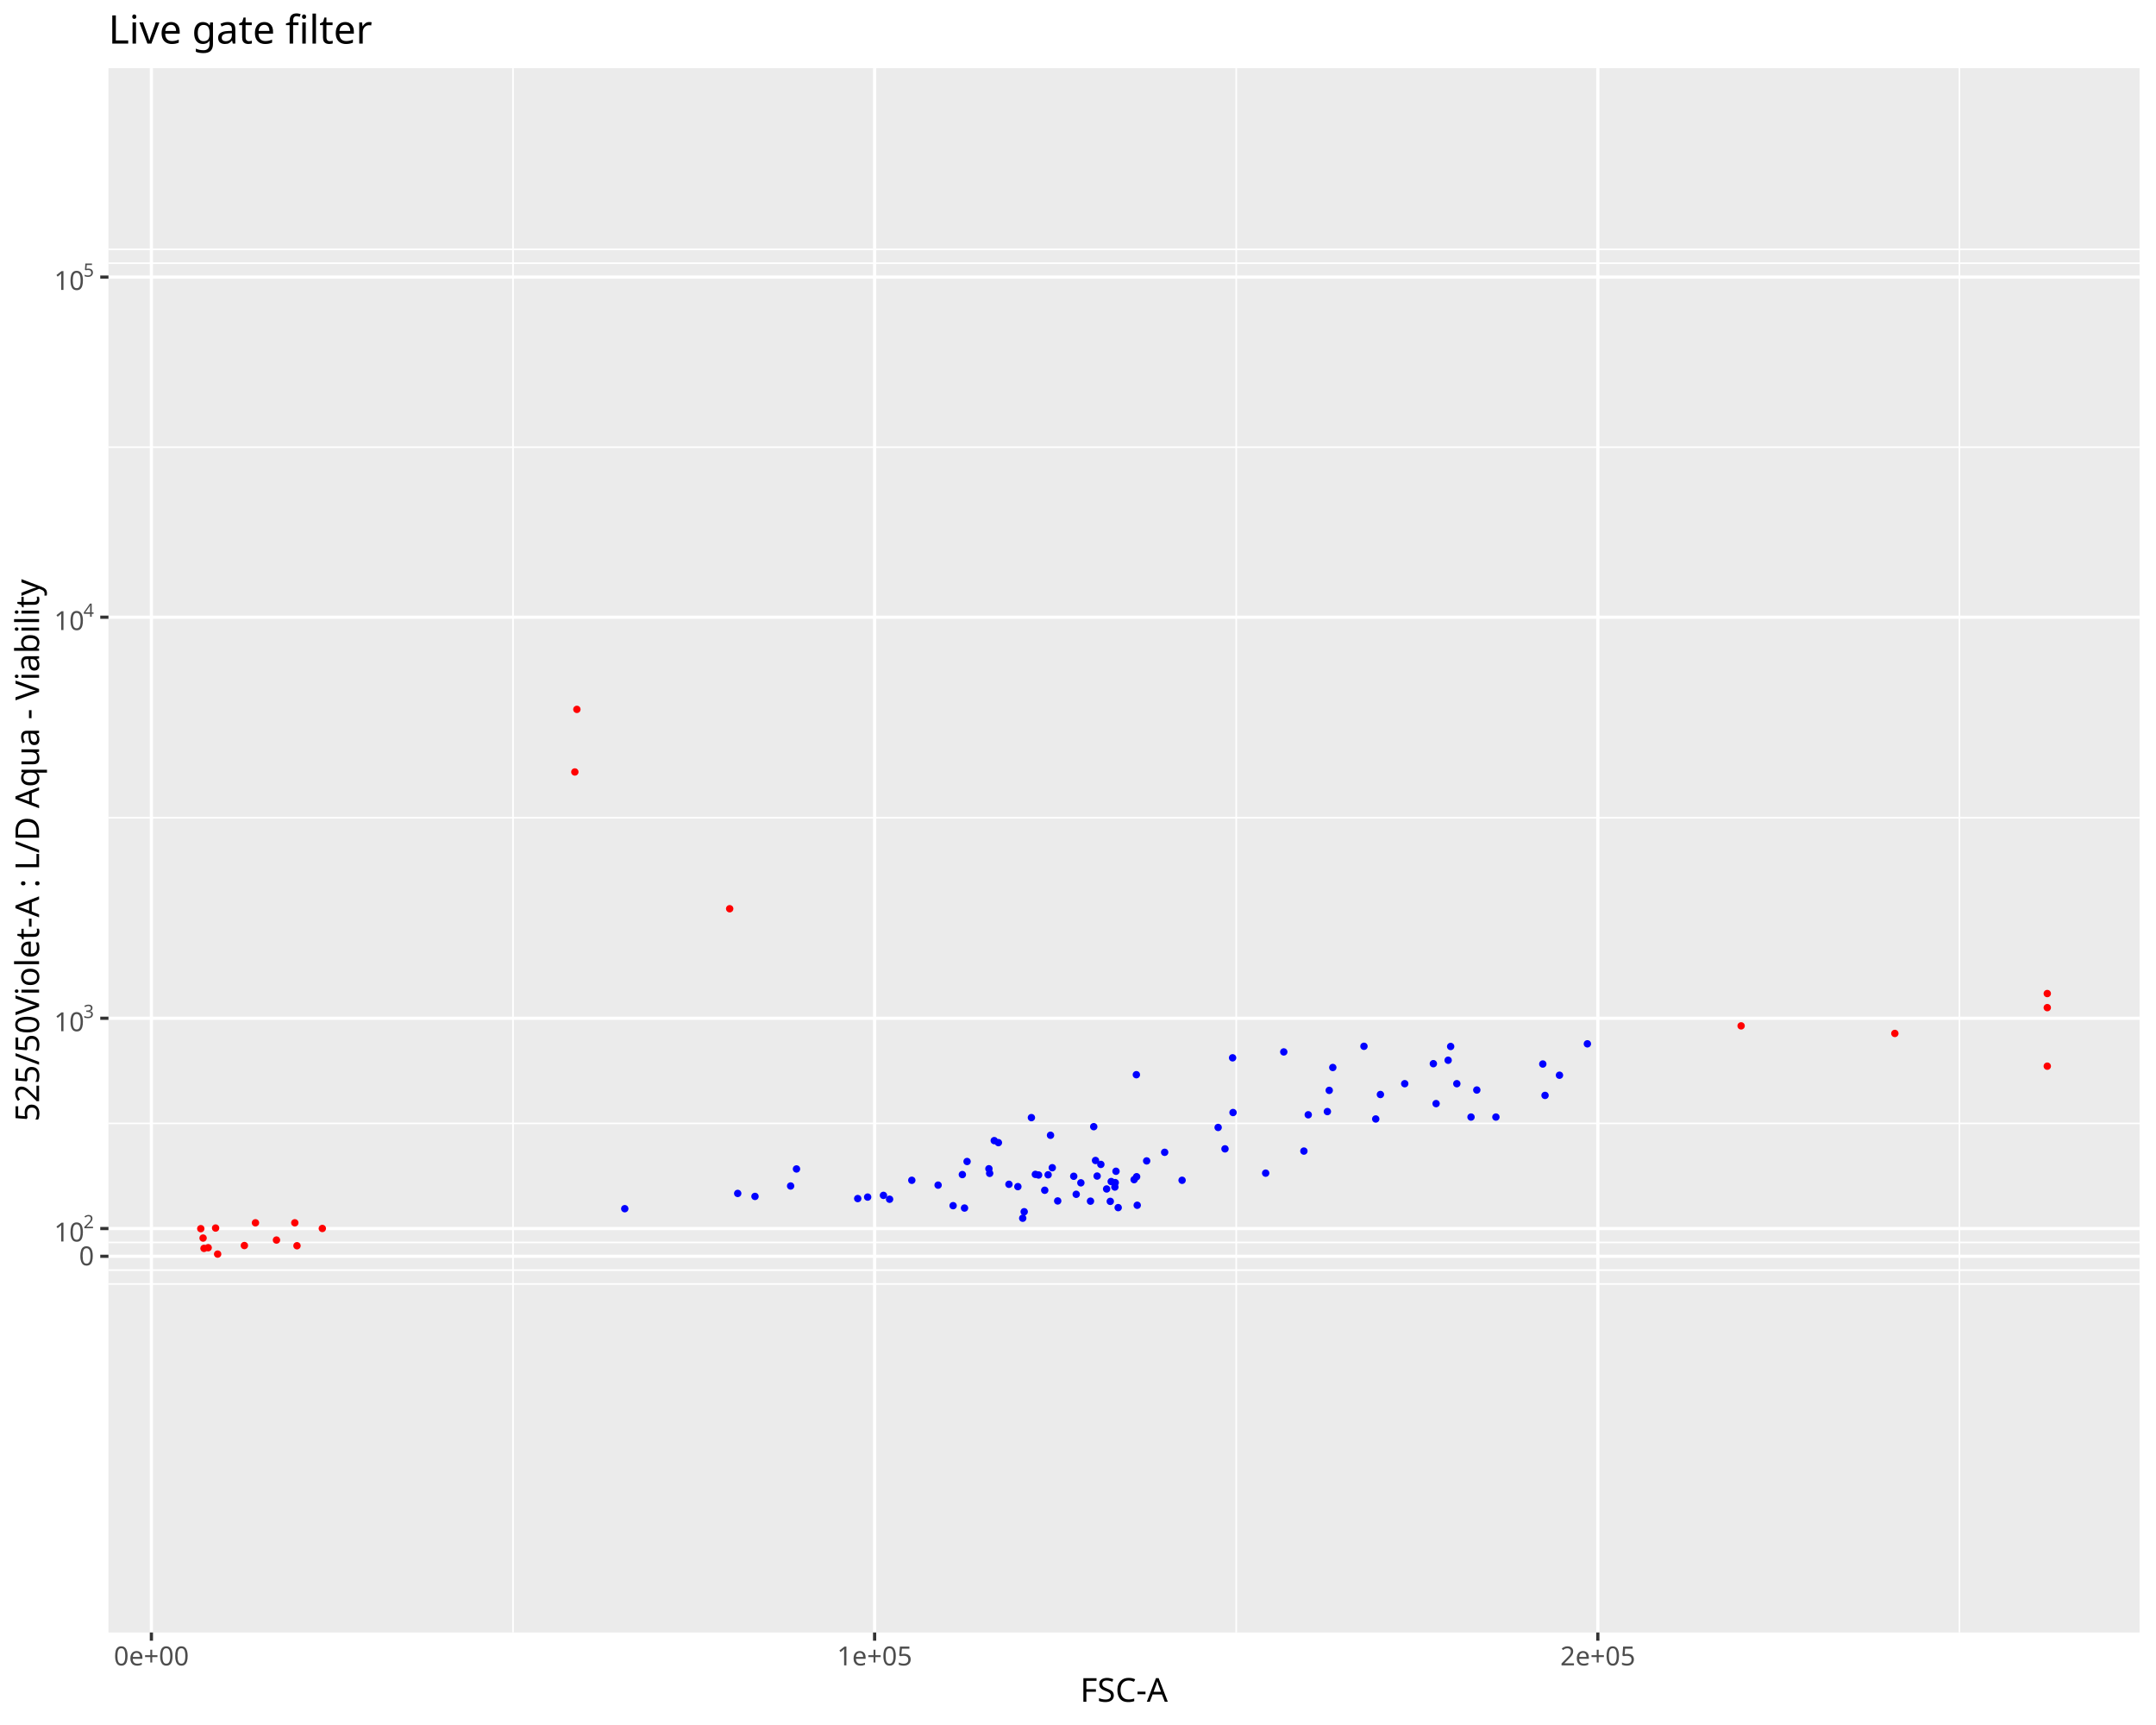
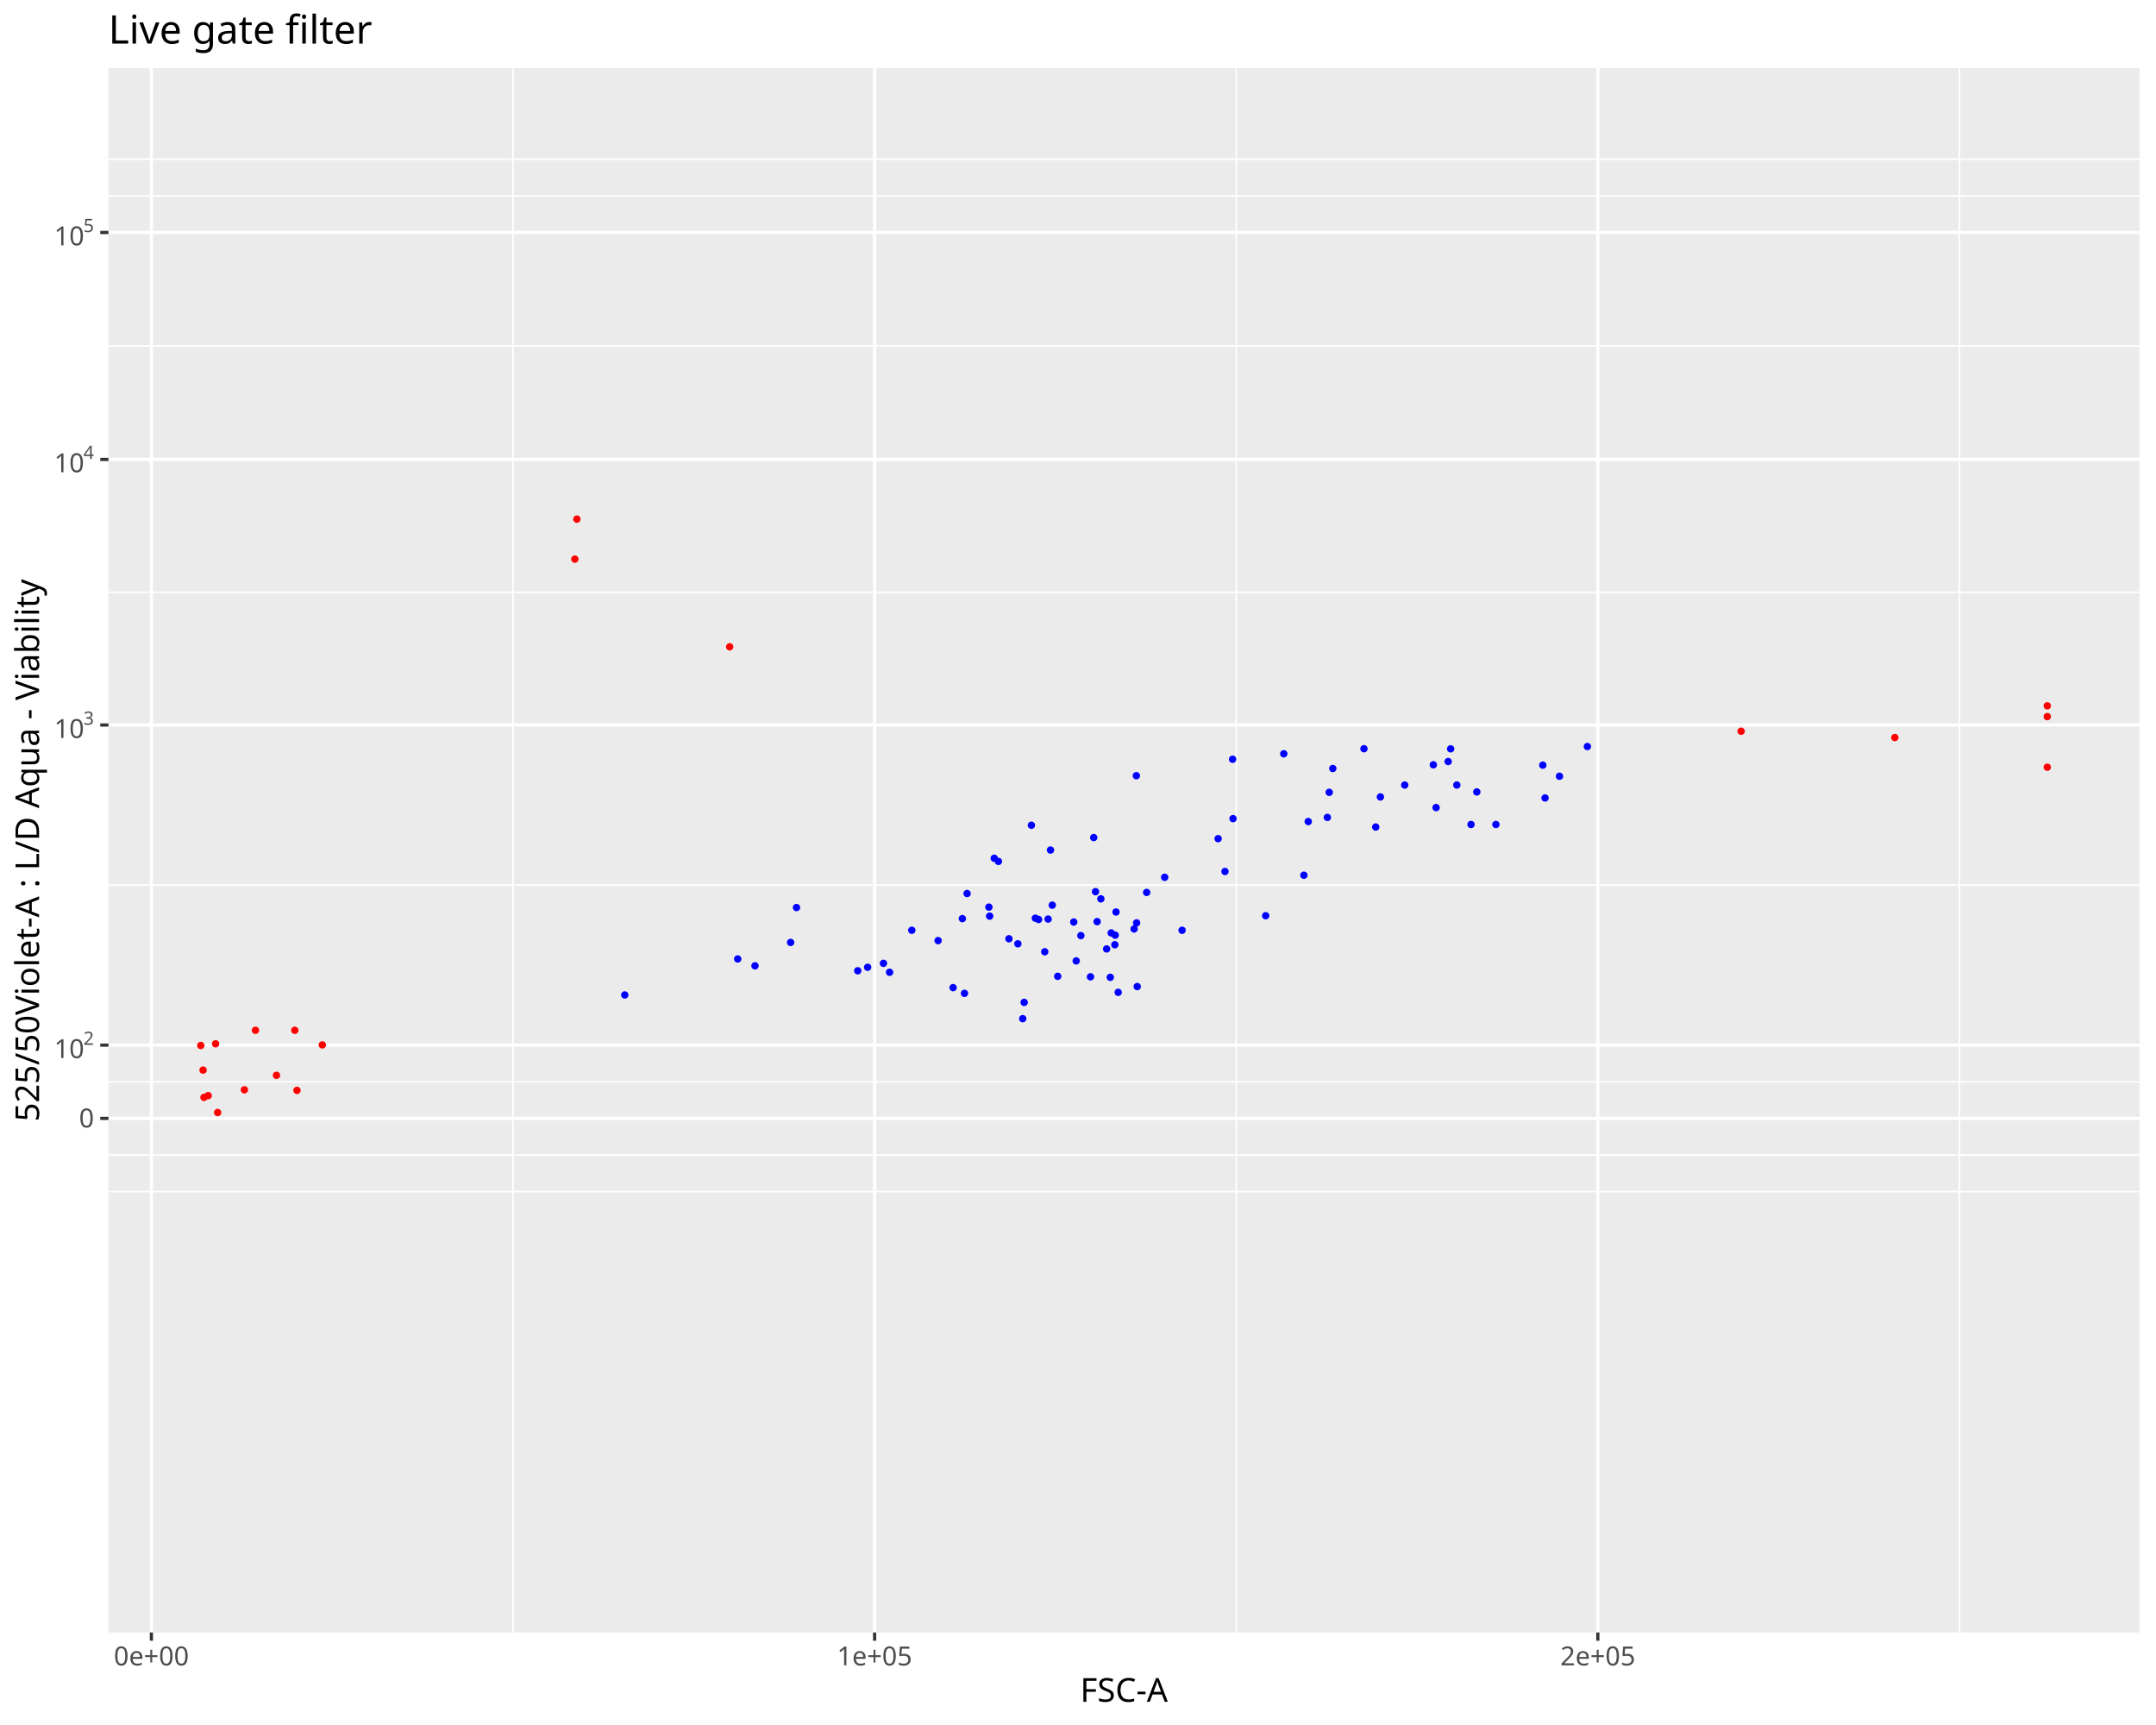
<svg xmlns="http://www.w3.org/2000/svg" class="svglite" data-engine-version="2.0" width="720.00pt" height="576.00pt" viewBox="0 0 720.00 576.00">
  <defs>
    <style type="text/css">
    .svglite line, .svglite polyline, .svglite polygon, .svglite path, .svglite rect, .svglite circle {
      fill: none;
      stroke: #000000;
      stroke-linecap: round;
      stroke-linejoin: round;
      stroke-miterlimit: 10.00;
    }
  </style>
  </defs>
  <rect width="100%" height="100%" style="stroke: none; fill: #FFFFFF;" />
  <defs>
    <clipPath id="cpMC4wMHw3MjAuMDB8MC4wMHw1NzYuMDA=">
      <rect x="0.00" y="0.00" width="720.00" height="576.00" />
    </clipPath>
  </defs>
  <g clip-path="url(#cpMC4wMHw3MjAuMDB8MC4wMHw1NzYuMDA=)">
    <rect x="0.00" y="0.00" width="720.00" height="576.00" style="stroke-width: 1.07; stroke: #FFFFFF; fill: #FFFFFF;" />
  </g>
  <defs>
    <clipPath id="cpMzYuMjJ8NzE0LjUyfDIyLjc4fDU0NS4xMQ==">
      <rect x="36.22" y="22.78" width="678.30" height="522.33" />
    </clipPath>
  </defs>
  <g clip-path="url(#cpMzYuMjJ8NzE0LjUyfDIyLjc4fDU0NS4xMQ==)">
    <rect x="36.22" y="22.78" width="678.30" height="522.33" style="stroke-width: 1.07; stroke: none; fill: #EBEBEB;" />
-     <polyline points="36.22,428.74 714.52,428.74 " style="stroke-width: 0.53; stroke: #FFFFFF; stroke-linecap: butt;" />
-     <polyline points="36.22,424.11 714.52,424.11 " style="stroke-width: 0.53; stroke: #FFFFFF; stroke-linecap: butt;" />
-     <polyline points="36.22,414.86 714.52,414.86 " style="stroke-width: 0.53; stroke: #FFFFFF; stroke-linecap: butt;" />
-     <polyline points="36.22,375.12 714.52,375.12 " style="stroke-width: 0.53; stroke: #FFFFFF; stroke-linecap: butt;" />
-     <polyline points="36.22,273.06 714.52,273.06 " style="stroke-width: 0.53; stroke: #FFFFFF; stroke-linecap: butt;" />
-     <polyline points="36.22,149.31 714.52,149.31 " style="stroke-width: 0.53; stroke: #FFFFFF; stroke-linecap: butt;" />
-     <polyline points="36.22,87.89 714.52,87.89 " style="stroke-width: 0.53; stroke: #FFFFFF; stroke-linecap: butt;" />
-     <polyline points="36.22,83.27 714.52,83.27 " style="stroke-width: 0.53; stroke: #FFFFFF; stroke-linecap: butt;" />
+     <polyline points="36.22,397.89 714.52,397.89 " style="stroke-width: 0.53; stroke: #FFFFFF; stroke-linecap: butt;" />
+     <polyline points="36.22,385.67 714.52,385.67 " style="stroke-width: 0.53; stroke: #FFFFFF; stroke-linecap: butt;" />
+     <polyline points="36.22,361.22 714.52,361.22 " style="stroke-width: 0.53; stroke: #FFFFFF; stroke-linecap: butt;" />
+     <polyline points="36.22,295.55 714.52,295.55 " style="stroke-width: 0.53; stroke: #FFFFFF; stroke-linecap: butt;" />
+     <polyline points="36.22,197.75 714.52,197.75 " style="stroke-width: 0.53; stroke: #FFFFFF; stroke-linecap: butt;" />
+     <polyline points="36.22,115.51 714.52,115.51 " style="stroke-width: 0.53; stroke: #FFFFFF; stroke-linecap: butt;" />
+     <polyline points="36.22,65.40 714.52,65.40 " style="stroke-width: 0.53; stroke: #FFFFFF; stroke-linecap: butt;" />
+     <polyline points="36.22,53.18 714.52,53.18 " style="stroke-width: 0.53; stroke: #FFFFFF; stroke-linecap: butt;" />
    <polyline points="171.32,545.11 171.32,22.78 " style="stroke-width: 0.53; stroke: #FFFFFF; stroke-linecap: butt;" />
    <polyline points="412.84,545.11 412.84,22.78 " style="stroke-width: 0.53; stroke: #FFFFFF; stroke-linecap: butt;" />
    <polyline points="654.36,545.11 654.36,22.78 " style="stroke-width: 0.53; stroke: #FFFFFF; stroke-linecap: butt;" />
-     <polyline points="36.22,419.49 714.52,419.49 " style="stroke-width: 1.07; stroke: #FFFFFF; stroke-linecap: butt;" />
-     <polyline points="36.22,410.23 714.52,410.23 " style="stroke-width: 1.07; stroke: #FFFFFF; stroke-linecap: butt;" />
-     <polyline points="36.22,340.02 714.52,340.02 " style="stroke-width: 1.07; stroke: #FFFFFF; stroke-linecap: butt;" />
-     <polyline points="36.22,206.09 714.52,206.09 " style="stroke-width: 1.07; stroke: #FFFFFF; stroke-linecap: butt;" />
-     <polyline points="36.22,92.52 714.52,92.52 " style="stroke-width: 1.07; stroke: #FFFFFF; stroke-linecap: butt;" />
+     <polyline points="36.22,373.44 714.52,373.44 " style="stroke-width: 1.07; stroke: #FFFFFF; stroke-linecap: butt;" />
+     <polyline points="36.22,348.99 714.52,348.99 " style="stroke-width: 1.07; stroke: #FFFFFF; stroke-linecap: butt;" />
+     <polyline points="36.22,242.10 714.52,242.10 " style="stroke-width: 1.07; stroke: #FFFFFF; stroke-linecap: butt;" />
+     <polyline points="36.22,153.40 714.52,153.40 " style="stroke-width: 1.07; stroke: #FFFFFF; stroke-linecap: butt;" />
+     <polyline points="36.22,77.63 714.52,77.63 " style="stroke-width: 1.07; stroke: #FFFFFF; stroke-linecap: butt;" />
    <polyline points="50.56,545.11 50.56,22.78 " style="stroke-width: 1.07; stroke: #FFFFFF; stroke-linecap: butt;" />
    <polyline points="292.08,545.11 292.08,22.78 " style="stroke-width: 1.07; stroke: #FFFFFF; stroke-linecap: butt;" />
    <polyline points="533.60,545.11 533.60,22.78 " style="stroke-width: 1.07; stroke: #FFFFFF; stroke-linecap: butt;" />
-     <circle cx="479.59" cy="368.51" r="0.89" style="stroke-width: 0.71; stroke: #0000FF; fill: #0000FF;" />
-     <circle cx="435.44" cy="384.36" r="0.89" style="stroke-width: 0.71; stroke: #0000FF; fill: #0000FF;" />
-     <circle cx="85.31" cy="408.31" r="0.89" style="stroke-width: 0.71; stroke: #FF0000; fill: #FF0000;" />
-     <circle cx="265.99" cy="390.33" r="0.89" style="stroke-width: 0.71; stroke: #0000FF; fill: #0000FF;" />
-     <circle cx="322.10" cy="403.38" r="0.89" style="stroke-width: 0.71; stroke: #0000FF; fill: #0000FF;" />
-     <circle cx="364.17" cy="401.08" r="0.89" style="stroke-width: 0.71; stroke: #0000FF; fill: #0000FF;" />
-     <circle cx="67.82" cy="413.41" r="0.89" style="stroke-width: 0.71; stroke: #FF0000; fill: #FF0000;" />
-     <circle cx="295.03" cy="399.15" r="0.89" style="stroke-width: 0.71; stroke: #0000FF; fill: #0000FF;" />
-     <circle cx="81.61" cy="415.90" r="0.89" style="stroke-width: 0.71; stroke: #FF0000; fill: #FF0000;" />
-     <circle cx="406.80" cy="376.47" r="0.89" style="stroke-width: 0.71; stroke: #0000FF; fill: #0000FF;" />
-     <circle cx="313.28" cy="395.73" r="0.89" style="stroke-width: 0.71; stroke: #0000FF; fill: #0000FF;" />
-     <circle cx="332.03" cy="380.87" r="0.89" style="stroke-width: 0.71; stroke: #0000FF; fill: #0000FF;" />
-     <circle cx="491.25" cy="373.00" r="0.89" style="stroke-width: 0.71; stroke: #0000FF; fill: #0000FF;" />
-     <circle cx="246.36" cy="398.50" r="0.89" style="stroke-width: 0.71; stroke: #0000FF; fill: #0000FF;" />
-     <circle cx="411.63" cy="353.22" r="0.89" style="stroke-width: 0.71; stroke: #0000FF; fill: #0000FF;" />
-     <circle cx="330.50" cy="391.80" r="0.89" style="stroke-width: 0.71; stroke: #0000FF; fill: #0000FF;" />
-     <circle cx="344.44" cy="373.19" r="0.89" style="stroke-width: 0.71; stroke: #0000FF; fill: #0000FF;" />
-     <circle cx="493.18" cy="363.97" r="0.89" style="stroke-width: 0.71; stroke: #0000FF; fill: #0000FF;" />
-     <circle cx="360.96" cy="394.96" r="0.89" style="stroke-width: 0.71; stroke: #0000FF; fill: #0000FF;" />
-     <circle cx="342.03" cy="404.61" r="0.89" style="stroke-width: 0.71; stroke: #0000FF; fill: #0000FF;" />
-     <circle cx="358.58" cy="392.77" r="0.89" style="stroke-width: 0.71; stroke: #0000FF; fill: #0000FF;" />
-     <circle cx="372.69" cy="391.10" r="0.89" style="stroke-width: 0.71; stroke: #0000FF; fill: #0000FF;" />
-     <circle cx="382.93" cy="387.64" r="0.89" style="stroke-width: 0.71; stroke: #0000FF; fill: #0000FF;" />
-     <circle cx="99.18" cy="415.97" r="0.89" style="stroke-width: 0.71; stroke: #FF0000; fill: #FF0000;" />
-     <circle cx="353.22" cy="401.01" r="0.89" style="stroke-width: 0.71; stroke: #0000FF; fill: #0000FF;" />
-     <circle cx="321.38" cy="392.21" r="0.89" style="stroke-width: 0.71; stroke: #0000FF; fill: #0000FF;" />
-     <circle cx="208.64" cy="403.60" r="0.89" style="stroke-width: 0.71; stroke: #0000FF; fill: #0000FF;" />
-     <circle cx="370.78" cy="401.15" r="0.89" style="stroke-width: 0.71; stroke: #0000FF; fill: #0000FF;" />
-     <circle cx="411.77" cy="371.49" r="0.89" style="stroke-width: 0.71; stroke: #0000FF; fill: #0000FF;" />
-     <circle cx="286.44" cy="400.22" r="0.89" style="stroke-width: 0.71; stroke: #0000FF; fill: #0000FF;" />
-     <circle cx="92.33" cy="414.07" r="0.89" style="stroke-width: 0.71; stroke: #FF0000; fill: #FF0000;" />
-     <circle cx="345.76" cy="392.14" r="0.89" style="stroke-width: 0.71; stroke: #0000FF; fill: #0000FF;" />
-     <circle cx="581.45" cy="342.55" r="0.89" style="stroke-width: 0.71; stroke: #FF0000; fill: #FF0000;" />
-     <circle cx="445.09" cy="356.45" r="0.89" style="stroke-width: 0.71; stroke: #0000FF; fill: #0000FF;" />
-     <circle cx="378.74" cy="393.90" r="0.89" style="stroke-width: 0.71; stroke: #0000FF; fill: #0000FF;" />
-     <circle cx="289.75" cy="399.72" r="0.89" style="stroke-width: 0.71; stroke: #0000FF; fill: #0000FF;" />
-     <circle cx="69.52" cy="416.63" r="0.89" style="stroke-width: 0.71; stroke: #FF0000; fill: #FF0000;" />
-     <circle cx="264.03" cy="396.02" r="0.89" style="stroke-width: 0.71; stroke: #0000FF; fill: #0000FF;" />
-     <circle cx="369.56" cy="397.01" r="0.89" style="stroke-width: 0.71; stroke: #0000FF; fill: #0000FF;" />
-     <circle cx="515.22" cy="355.29" r="0.89" style="stroke-width: 0.71; stroke: #0000FF; fill: #0000FF;" />
-     <circle cx="409.09" cy="383.62" r="0.89" style="stroke-width: 0.71; stroke: #0000FF; fill: #0000FF;" />
-     <circle cx="483.61" cy="354.03" r="0.89" style="stroke-width: 0.71; stroke: #0000FF; fill: #0000FF;" />
-     <circle cx="455.50" cy="349.37" r="0.89" style="stroke-width: 0.71; stroke: #0000FF; fill: #0000FF;" />
-     <circle cx="98.45" cy="408.31" r="0.89" style="stroke-width: 0.71; stroke: #FF0000; fill: #FF0000;" />
-     <circle cx="366.39" cy="392.70" r="0.89" style="stroke-width: 0.71; stroke: #0000FF; fill: #0000FF;" />
-     <circle cx="422.67" cy="391.73" r="0.89" style="stroke-width: 0.71; stroke: #0000FF; fill: #0000FF;" />
-     <circle cx="683.69" cy="331.76" r="0.89" style="stroke-width: 0.71; stroke: #FF0000; fill: #FF0000;" />
-     <circle cx="297.08" cy="400.44" r="0.89" style="stroke-width: 0.71; stroke: #0000FF; fill: #0000FF;" />
-     <circle cx="632.79" cy="345.08" r="0.89" style="stroke-width: 0.71; stroke: #FF0000; fill: #FF0000;" />
-     <circle cx="341.54" cy="406.78" r="0.89" style="stroke-width: 0.71; stroke: #0000FF; fill: #0000FF;" />
-     <circle cx="443.28" cy="371.17" r="0.89" style="stroke-width: 0.71; stroke: #0000FF; fill: #0000FF;" />
-     <circle cx="359.40" cy="398.79" r="0.89" style="stroke-width: 0.71; stroke: #0000FF; fill: #0000FF;" />
-     <circle cx="379.78" cy="402.45" r="0.89" style="stroke-width: 0.71; stroke: #0000FF; fill: #0000FF;" />
-     <circle cx="333.42" cy="381.54" r="0.89" style="stroke-width: 0.71; stroke: #0000FF; fill: #0000FF;" />
-     <circle cx="478.67" cy="355.18" r="0.89" style="stroke-width: 0.71; stroke: #0000FF; fill: #0000FF;" />
-     <circle cx="484.45" cy="349.43" r="0.89" style="stroke-width: 0.71; stroke: #0000FF; fill: #0000FF;" />
-     <circle cx="304.50" cy="394.11" r="0.89" style="stroke-width: 0.71; stroke: #0000FF; fill: #0000FF;" />
-     <circle cx="318.29" cy="402.59" r="0.89" style="stroke-width: 0.71; stroke: #0000FF; fill: #0000FF;" />
-     <circle cx="348.89" cy="397.44" r="0.89" style="stroke-width: 0.71; stroke: #0000FF; fill: #0000FF;" />
-     <circle cx="191.97" cy="257.77" r="0.89" style="stroke-width: 0.71; stroke: #FF0000; fill: #FF0000;" />
-     <circle cx="339.92" cy="396.23" r="0.89" style="stroke-width: 0.71; stroke: #0000FF; fill: #0000FF;" />
-     <circle cx="72.68" cy="418.76" r="0.89" style="stroke-width: 0.71; stroke: #FF0000; fill: #FF0000;" />
-     <circle cx="243.68" cy="303.44" r="0.89" style="stroke-width: 0.71; stroke: #FF0000; fill: #FF0000;" />
-     <circle cx="350.82" cy="379.08" r="0.89" style="stroke-width: 0.71; stroke: #0000FF; fill: #0000FF;" />
-     <circle cx="365.85" cy="387.50" r="0.89" style="stroke-width: 0.71; stroke: #0000FF; fill: #0000FF;" />
-     <circle cx="683.69" cy="336.46" r="0.89" style="stroke-width: 0.71; stroke: #FF0000; fill: #FF0000;" />
-     <circle cx="67.05" cy="410.27" r="0.89" style="stroke-width: 0.71; stroke: #FF0000; fill: #FF0000;" />
-     <circle cx="683.69" cy="356.01" r="0.89" style="stroke-width: 0.71; stroke: #FF0000; fill: #FF0000;" />
-     <circle cx="72.00" cy="410.06" r="0.89" style="stroke-width: 0.71; stroke: #FF0000; fill: #FF0000;" />
-     <circle cx="379.49" cy="358.86" r="0.89" style="stroke-width: 0.71; stroke: #0000FF; fill: #0000FF;" />
-     <circle cx="436.89" cy="372.24" r="0.89" style="stroke-width: 0.71; stroke: #0000FF; fill: #0000FF;" />
-     <circle cx="336.94" cy="395.45" r="0.89" style="stroke-width: 0.71; stroke: #0000FF; fill: #0000FF;" />
-     <circle cx="388.94" cy="384.77" r="0.89" style="stroke-width: 0.71; stroke: #0000FF; fill: #0000FF;" />
-     <circle cx="520.79" cy="359.03" r="0.89" style="stroke-width: 0.71; stroke: #0000FF; fill: #0000FF;" />
-     <circle cx="459.43" cy="373.64" r="0.89" style="stroke-width: 0.71; stroke: #0000FF; fill: #0000FF;" />
-     <circle cx="515.97" cy="365.77" r="0.89" style="stroke-width: 0.71; stroke: #0000FF; fill: #0000FF;" />
-     <circle cx="322.96" cy="387.84" r="0.89" style="stroke-width: 0.71; stroke: #0000FF; fill: #0000FF;" />
-     <circle cx="372.43" cy="394.89" r="0.89" style="stroke-width: 0.71; stroke: #0000FF; fill: #0000FF;" />
-     <circle cx="107.64" cy="410.20" r="0.89" style="stroke-width: 0.71; stroke: #FF0000; fill: #FF0000;" />
-     <circle cx="350.02" cy="392.28" r="0.89" style="stroke-width: 0.71; stroke: #0000FF; fill: #0000FF;" />
-     <circle cx="373.42" cy="403.24" r="0.89" style="stroke-width: 0.71; stroke: #0000FF; fill: #0000FF;" />
-     <circle cx="428.72" cy="351.25" r="0.89" style="stroke-width: 0.71; stroke: #0000FF; fill: #0000FF;" />
-     <circle cx="394.76" cy="394.11" r="0.89" style="stroke-width: 0.71; stroke: #0000FF; fill: #0000FF;" />
-     <circle cx="252.13" cy="399.50" r="0.89" style="stroke-width: 0.71; stroke: #0000FF; fill: #0000FF;" />
-     <circle cx="351.41" cy="389.92" r="0.89" style="stroke-width: 0.71; stroke: #0000FF; fill: #0000FF;" />
-     <circle cx="372.31" cy="396.37" r="0.89" style="stroke-width: 0.71; stroke: #0000FF; fill: #0000FF;" />
-     <circle cx="530.11" cy="348.55" r="0.89" style="stroke-width: 0.71; stroke: #0000FF; fill: #0000FF;" />
-     <circle cx="469.11" cy="361.86" r="0.89" style="stroke-width: 0.71; stroke: #0000FF; fill: #0000FF;" />
-     <circle cx="192.65" cy="236.87" r="0.89" style="stroke-width: 0.71; stroke: #FF0000; fill: #FF0000;" />
-     <circle cx="443.90" cy="364.09" r="0.89" style="stroke-width: 0.71; stroke: #0000FF; fill: #0000FF;" />
-     <circle cx="379.58" cy="392.92" r="0.89" style="stroke-width: 0.71; stroke: #0000FF; fill: #0000FF;" />
-     <circle cx="499.56" cy="373.00" r="0.89" style="stroke-width: 0.71; stroke: #0000FF; fill: #0000FF;" />
-     <circle cx="330.25" cy="390.26" r="0.89" style="stroke-width: 0.71; stroke: #0000FF; fill: #0000FF;" />
-     <circle cx="371.09" cy="394.53" r="0.89" style="stroke-width: 0.71; stroke: #0000FF; fill: #0000FF;" />
-     <circle cx="367.63" cy="388.81" r="0.89" style="stroke-width: 0.71; stroke: #0000FF; fill: #0000FF;" />
-     <circle cx="365.26" cy="376.21" r="0.89" style="stroke-width: 0.71; stroke: #0000FF; fill: #0000FF;" />
-     <circle cx="346.84" cy="392.35" r="0.89" style="stroke-width: 0.71; stroke: #0000FF; fill: #0000FF;" />
-     <circle cx="460.99" cy="365.47" r="0.89" style="stroke-width: 0.71; stroke: #0000FF; fill: #0000FF;" />
-     <circle cx="68.13" cy="416.85" r="0.89" style="stroke-width: 0.71; stroke: #FF0000; fill: #FF0000;" />
-     <circle cx="486.51" cy="361.86" r="0.89" style="stroke-width: 0.71; stroke: #0000FF; fill: #0000FF;" />
+     <circle cx="479.59" cy="269.66" r="0.89" style="stroke-width: 0.71; stroke: #0000FF; fill: #0000FF;" />
+     <circle cx="435.44" cy="292.25" r="0.89" style="stroke-width: 0.71; stroke: #0000FF; fill: #0000FF;" />
+     <circle cx="85.31" cy="344.03" r="0.89" style="stroke-width: 0.71; stroke: #FF0000; fill: #FF0000;" />
+     <circle cx="265.99" cy="303.04" r="0.89" style="stroke-width: 0.71; stroke: #0000FF; fill: #0000FF;" />
+     <circle cx="322.10" cy="331.70" r="0.89" style="stroke-width: 0.71; stroke: #0000FF; fill: #0000FF;" />
+     <circle cx="364.17" cy="326.17" r="0.89" style="stroke-width: 0.71; stroke: #0000FF; fill: #0000FF;" />
+     <circle cx="67.82" cy="357.32" r="0.89" style="stroke-width: 0.71; stroke: #FF0000; fill: #FF0000;" />
+     <circle cx="295.03" cy="321.67" r="0.89" style="stroke-width: 0.71; stroke: #0000FF; fill: #0000FF;" />
+     <circle cx="81.61" cy="363.90" r="0.89" style="stroke-width: 0.71; stroke: #FF0000; fill: #FF0000;" />
+     <circle cx="406.80" cy="280.04" r="0.89" style="stroke-width: 0.71; stroke: #0000FF; fill: #0000FF;" />
+     <circle cx="313.28" cy="314.08" r="0.89" style="stroke-width: 0.71; stroke: #0000FF; fill: #0000FF;" />
+     <circle cx="332.03" cy="286.58" r="0.89" style="stroke-width: 0.71; stroke: #0000FF; fill: #0000FF;" />
+     <circle cx="491.25" cy="275.31" r="0.89" style="stroke-width: 0.71; stroke: #0000FF; fill: #0000FF;" />
+     <circle cx="246.36" cy="320.21" r="0.89" style="stroke-width: 0.71; stroke: #0000FF; fill: #0000FF;" />
+     <circle cx="411.63" cy="253.52" r="0.89" style="stroke-width: 0.71; stroke: #0000FF; fill: #0000FF;" />
+     <circle cx="330.50" cy="305.91" r="0.89" style="stroke-width: 0.71; stroke: #0000FF; fill: #0000FF;" />
+     <circle cx="344.44" cy="275.56" r="0.89" style="stroke-width: 0.71; stroke: #0000FF; fill: #0000FF;" />
+     <circle cx="493.18" cy="264.44" r="0.89" style="stroke-width: 0.71; stroke: #0000FF; fill: #0000FF;" />
+     <circle cx="360.96" cy="312.41" r="0.89" style="stroke-width: 0.71; stroke: #0000FF; fill: #0000FF;" />
+     <circle cx="342.03" cy="334.71" r="0.89" style="stroke-width: 0.71; stroke: #0000FF; fill: #0000FF;" />
+     <circle cx="358.58" cy="307.88" r="0.89" style="stroke-width: 0.71; stroke: #0000FF; fill: #0000FF;" />
+     <circle cx="372.69" cy="304.53" r="0.89" style="stroke-width: 0.71; stroke: #0000FF; fill: #0000FF;" />
+     <circle cx="382.93" cy="297.99" r="0.89" style="stroke-width: 0.71; stroke: #0000FF; fill: #0000FF;" />
+     <circle cx="99.18" cy="364.09" r="0.89" style="stroke-width: 0.71; stroke: #FF0000; fill: #FF0000;" />
+     <circle cx="353.22" cy="326.00" r="0.89" style="stroke-width: 0.71; stroke: #0000FF; fill: #0000FF;" />
+     <circle cx="321.38" cy="306.74" r="0.89" style="stroke-width: 0.71; stroke: #0000FF; fill: #0000FF;" />
+     <circle cx="208.64" cy="332.23" r="0.89" style="stroke-width: 0.71; stroke: #0000FF; fill: #0000FF;" />
+     <circle cx="370.78" cy="326.34" r="0.89" style="stroke-width: 0.71; stroke: #0000FF; fill: #0000FF;" />
+     <circle cx="411.77" cy="273.35" r="0.89" style="stroke-width: 0.71; stroke: #0000FF; fill: #0000FF;" />
+     <circle cx="286.44" cy="324.15" r="0.89" style="stroke-width: 0.71; stroke: #0000FF; fill: #0000FF;" />
+     <circle cx="92.33" cy="359.06" r="0.89" style="stroke-width: 0.71; stroke: #FF0000; fill: #FF0000;" />
+     <circle cx="345.76" cy="306.60" r="0.89" style="stroke-width: 0.71; stroke: #0000FF; fill: #0000FF;" />
+     <circle cx="581.45" cy="244.17" r="0.89" style="stroke-width: 0.71; stroke: #FF0000; fill: #FF0000;" />
+     <circle cx="445.09" cy="256.61" r="0.89" style="stroke-width: 0.71; stroke: #0000FF; fill: #0000FF;" />
+     <circle cx="378.74" cy="310.19" r="0.89" style="stroke-width: 0.71; stroke: #0000FF; fill: #0000FF;" />
+     <circle cx="289.75" cy="322.99" r="0.89" style="stroke-width: 0.71; stroke: #0000FF; fill: #0000FF;" />
+     <circle cx="69.52" cy="365.84" r="0.89" style="stroke-width: 0.71; stroke: #FF0000; fill: #FF0000;" />
+     <circle cx="264.03" cy="314.69" r="0.89" style="stroke-width: 0.71; stroke: #0000FF; fill: #0000FF;" />
+     <circle cx="369.56" cy="316.86" r="0.89" style="stroke-width: 0.71; stroke: #0000FF; fill: #0000FF;" />
+     <circle cx="515.22" cy="255.49" r="0.89" style="stroke-width: 0.71; stroke: #0000FF; fill: #0000FF;" />
+     <circle cx="409.09" cy="291.00" r="0.89" style="stroke-width: 0.71; stroke: #0000FF; fill: #0000FF;" />
+     <circle cx="483.61" cy="254.29" r="0.89" style="stroke-width: 0.71; stroke: #0000FF; fill: #0000FF;" />
+     <circle cx="455.50" cy="250.01" r="0.89" style="stroke-width: 0.71; stroke: #0000FF; fill: #0000FF;" />
+     <circle cx="98.45" cy="344.03" r="0.89" style="stroke-width: 0.71; stroke: #FF0000; fill: #FF0000;" />
+     <circle cx="366.39" cy="307.74" r="0.89" style="stroke-width: 0.71; stroke: #0000FF; fill: #0000FF;" />
+     <circle cx="422.67" cy="305.77" r="0.89" style="stroke-width: 0.71; stroke: #0000FF; fill: #0000FF;" />
+     <circle cx="683.69" cy="235.69" r="0.89" style="stroke-width: 0.71; stroke: #FF0000; fill: #FF0000;" />
+     <circle cx="297.08" cy="324.66" r="0.89" style="stroke-width: 0.71; stroke: #0000FF; fill: #0000FF;" />
+     <circle cx="632.79" cy="246.28" r="0.89" style="stroke-width: 0.71; stroke: #FF0000; fill: #FF0000;" />
+     <circle cx="341.54" cy="340.15" r="0.89" style="stroke-width: 0.71; stroke: #0000FF; fill: #0000FF;" />
+     <circle cx="443.28" cy="272.95" r="0.89" style="stroke-width: 0.71; stroke: #0000FF; fill: #0000FF;" />
+     <circle cx="359.40" cy="320.86" r="0.89" style="stroke-width: 0.71; stroke: #0000FF; fill: #0000FF;" />
+     <circle cx="379.78" cy="329.43" r="0.89" style="stroke-width: 0.71; stroke: #0000FF; fill: #0000FF;" />
+     <circle cx="333.42" cy="287.63" r="0.89" style="stroke-width: 0.71; stroke: #0000FF; fill: #0000FF;" />
+     <circle cx="478.67" cy="255.38" r="0.89" style="stroke-width: 0.71; stroke: #0000FF; fill: #0000FF;" />
+     <circle cx="484.45" cy="250.05" r="0.89" style="stroke-width: 0.71; stroke: #0000FF; fill: #0000FF;" />
+     <circle cx="304.50" cy="310.63" r="0.89" style="stroke-width: 0.71; stroke: #0000FF; fill: #0000FF;" />
+     <circle cx="318.29" cy="329.78" r="0.89" style="stroke-width: 0.71; stroke: #0000FF; fill: #0000FF;" />
+     <circle cx="348.89" cy="317.81" r="0.89" style="stroke-width: 0.71; stroke: #0000FF; fill: #0000FF;" />
+     <circle cx="191.97" cy="186.70" r="0.89" style="stroke-width: 0.71; stroke: #FF0000; fill: #FF0000;" />
+     <circle cx="339.92" cy="315.15" r="0.89" style="stroke-width: 0.71; stroke: #0000FF; fill: #0000FF;" />
+     <circle cx="72.68" cy="371.49" r="0.89" style="stroke-width: 0.71; stroke: #FF0000; fill: #FF0000;" />
+     <circle cx="243.68" cy="215.98" r="0.89" style="stroke-width: 0.71; stroke: #FF0000; fill: #FF0000;" />
+     <circle cx="350.82" cy="283.85" r="0.89" style="stroke-width: 0.71; stroke: #0000FF; fill: #0000FF;" />
+     <circle cx="365.85" cy="297.74" r="0.89" style="stroke-width: 0.71; stroke: #0000FF; fill: #0000FF;" />
+     <circle cx="683.69" cy="239.28" r="0.89" style="stroke-width: 0.71; stroke: #FF0000; fill: #FF0000;" />
+     <circle cx="67.05" cy="349.10" r="0.89" style="stroke-width: 0.71; stroke: #FF0000; fill: #FF0000;" />
+     <circle cx="683.69" cy="256.18" r="0.89" style="stroke-width: 0.71; stroke: #FF0000; fill: #FF0000;" />
+     <circle cx="72.00" cy="348.54" r="0.89" style="stroke-width: 0.71; stroke: #FF0000; fill: #FF0000;" />
+     <circle cx="379.49" cy="259.02" r="0.89" style="stroke-width: 0.71; stroke: #0000FF; fill: #0000FF;" />
+     <circle cx="436.89" cy="274.32" r="0.89" style="stroke-width: 0.71; stroke: #0000FF; fill: #0000FF;" />
+     <circle cx="336.94" cy="313.47" r="0.89" style="stroke-width: 0.71; stroke: #0000FF; fill: #0000FF;" />
+     <circle cx="388.94" cy="292.94" r="0.89" style="stroke-width: 0.71; stroke: #0000FF; fill: #0000FF;" />
+     <circle cx="520.79" cy="259.20" r="0.89" style="stroke-width: 0.71; stroke: #0000FF; fill: #0000FF;" />
+     <circle cx="459.43" cy="276.16" r="0.89" style="stroke-width: 0.71; stroke: #0000FF; fill: #0000FF;" />
+     <circle cx="515.97" cy="266.45" r="0.89" style="stroke-width: 0.71; stroke: #0000FF; fill: #0000FF;" />
+     <circle cx="322.96" cy="298.36" r="0.89" style="stroke-width: 0.71; stroke: #0000FF; fill: #0000FF;" />
+     <circle cx="372.43" cy="312.26" r="0.89" style="stroke-width: 0.71; stroke: #0000FF; fill: #0000FF;" />
+     <circle cx="107.64" cy="348.91" r="0.89" style="stroke-width: 0.71; stroke: #FF0000; fill: #FF0000;" />
+     <circle cx="350.02" cy="306.89" r="0.89" style="stroke-width: 0.71; stroke: #0000FF; fill: #0000FF;" />
+     <circle cx="373.42" cy="331.35" r="0.89" style="stroke-width: 0.71; stroke: #0000FF; fill: #0000FF;" />
+     <circle cx="428.72" cy="251.70" r="0.89" style="stroke-width: 0.71; stroke: #0000FF; fill: #0000FF;" />
+     <circle cx="394.76" cy="310.63" r="0.89" style="stroke-width: 0.71; stroke: #0000FF; fill: #0000FF;" />
+     <circle cx="252.13" cy="322.50" r="0.89" style="stroke-width: 0.71; stroke: #0000FF; fill: #0000FF;" />
+     <circle cx="351.41" cy="302.24" r="0.89" style="stroke-width: 0.71; stroke: #0000FF; fill: #0000FF;" />
+     <circle cx="372.31" cy="315.46" r="0.89" style="stroke-width: 0.71; stroke: #0000FF; fill: #0000FF;" />
+     <circle cx="530.11" cy="249.28" r="0.89" style="stroke-width: 0.71; stroke: #0000FF; fill: #0000FF;" />
+     <circle cx="469.11" cy="262.14" r="0.89" style="stroke-width: 0.71; stroke: #0000FF; fill: #0000FF;" />
+     <circle cx="192.65" cy="173.34" r="0.89" style="stroke-width: 0.71; stroke: #FF0000; fill: #FF0000;" />
+     <circle cx="443.90" cy="264.57" r="0.89" style="stroke-width: 0.71; stroke: #0000FF; fill: #0000FF;" />
+     <circle cx="379.58" cy="308.16" r="0.89" style="stroke-width: 0.71; stroke: #0000FF; fill: #0000FF;" />
+     <circle cx="499.56" cy="275.31" r="0.89" style="stroke-width: 0.71; stroke: #0000FF; fill: #0000FF;" />
+     <circle cx="330.25" cy="302.90" r="0.89" style="stroke-width: 0.71; stroke: #0000FF; fill: #0000FF;" />
+     <circle cx="371.09" cy="311.52" r="0.89" style="stroke-width: 0.71; stroke: #0000FF; fill: #0000FF;" />
+     <circle cx="367.63" cy="300.14" r="0.89" style="stroke-width: 0.71; stroke: #0000FF; fill: #0000FF;" />
+     <circle cx="365.26" cy="279.67" r="0.89" style="stroke-width: 0.71; stroke: #0000FF; fill: #0000FF;" />
+     <circle cx="346.84" cy="307.03" r="0.89" style="stroke-width: 0.71; stroke: #0000FF; fill: #0000FF;" />
+     <circle cx="460.99" cy="266.11" r="0.89" style="stroke-width: 0.71; stroke: #0000FF; fill: #0000FF;" />
+     <circle cx="68.13" cy="366.43" r="0.89" style="stroke-width: 0.71; stroke: #FF0000; fill: #FF0000;" />
+     <circle cx="486.51" cy="262.14" r="0.89" style="stroke-width: 0.71; stroke: #0000FF; fill: #0000FF;" />
  </g>
  <g clip-path="url(#cpMC4wMHw3MjAuMDB8MC4wMHw1NzYuMDA=)">
-     <text x="26.39" y="422.52" style="font-size: 8.80px; fill: #4D4D4D; font-family: sans;" textLength="4.89px" lengthAdjust="spacingAndGlyphs">0</text>
-     <text x="18.07" y="414.55" style="font-size: 8.80px; fill: #4D4D4D; font-family: sans;" textLength="9.79px" lengthAdjust="spacingAndGlyphs">10</text>
-     <text x="27.86" y="410.13" style="font-size: 6.16px; fill: #4D4D4D; font-family: sans;" textLength="3.43px" lengthAdjust="spacingAndGlyphs">2</text>
-     <text x="18.07" y="344.33" style="font-size: 8.80px; fill: #4D4D4D; font-family: sans;" textLength="9.79px" lengthAdjust="spacingAndGlyphs">10</text>
-     <text x="27.86" y="339.92" style="font-size: 6.16px; fill: #4D4D4D; font-family: sans;" textLength="3.43px" lengthAdjust="spacingAndGlyphs">3</text>
-     <text x="18.07" y="210.38" style="font-size: 8.80px; fill: #4D4D4D; font-family: sans;" textLength="9.79px" lengthAdjust="spacingAndGlyphs">10</text>
-     <text x="27.86" y="205.96" style="font-size: 6.16px; fill: #4D4D4D; font-family: sans;" textLength="3.43px" lengthAdjust="spacingAndGlyphs">4</text>
-     <text x="18.07" y="96.81" style="font-size: 8.80px; fill: #4D4D4D; font-family: sans;" textLength="9.79px" lengthAdjust="spacingAndGlyphs">10</text>
-     <text x="27.86" y="92.39" style="font-size: 6.16px; fill: #4D4D4D; font-family: sans;" textLength="3.43px" lengthAdjust="spacingAndGlyphs">5</text>
-     <polyline points="33.48,419.49 36.22,419.49 " style="stroke-width: 1.07; stroke: #333333; stroke-linecap: butt;" />
-     <polyline points="33.48,410.23 36.22,410.23 " style="stroke-width: 1.07; stroke: #333333; stroke-linecap: butt;" />
-     <polyline points="33.48,340.02 36.22,340.02 " style="stroke-width: 1.07; stroke: #333333; stroke-linecap: butt;" />
-     <polyline points="33.48,206.09 36.22,206.09 " style="stroke-width: 1.07; stroke: #333333; stroke-linecap: butt;" />
-     <polyline points="33.48,92.52 36.22,92.52 " style="stroke-width: 1.07; stroke: #333333; stroke-linecap: butt;" />
+     <text x="26.39" y="376.47" style="font-size: 8.80px; fill: #4D4D4D; font-family: sans;" textLength="4.89px" lengthAdjust="spacingAndGlyphs">0</text>
+     <text x="18.07" y="353.31" style="font-size: 8.80px; fill: #4D4D4D; font-family: sans;" textLength="9.79px" lengthAdjust="spacingAndGlyphs">10</text>
+     <text x="27.86" y="348.89" style="font-size: 6.16px; fill: #4D4D4D; font-family: sans;" textLength="3.43px" lengthAdjust="spacingAndGlyphs">2</text>
+     <text x="18.07" y="246.42" style="font-size: 8.80px; fill: #4D4D4D; font-family: sans;" textLength="9.79px" lengthAdjust="spacingAndGlyphs">10</text>
+     <text x="27.86" y="242.00" style="font-size: 6.16px; fill: #4D4D4D; font-family: sans;" textLength="3.43px" lengthAdjust="spacingAndGlyphs">3</text>
+     <text x="18.07" y="157.68" style="font-size: 8.80px; fill: #4D4D4D; font-family: sans;" textLength="9.79px" lengthAdjust="spacingAndGlyphs">10</text>
+     <text x="27.86" y="153.26" style="font-size: 6.16px; fill: #4D4D4D; font-family: sans;" textLength="3.43px" lengthAdjust="spacingAndGlyphs">4</text>
+     <text x="18.07" y="81.92" style="font-size: 8.80px; fill: #4D4D4D; font-family: sans;" textLength="9.79px" lengthAdjust="spacingAndGlyphs">10</text>
+     <text x="27.86" y="77.50" style="font-size: 6.16px; fill: #4D4D4D; font-family: sans;" textLength="3.43px" lengthAdjust="spacingAndGlyphs">5</text>
+     <polyline points="33.48,373.44 36.22,373.44 " style="stroke-width: 1.07; stroke: #333333; stroke-linecap: butt;" />
+     <polyline points="33.48,348.99 36.22,348.99 " style="stroke-width: 1.07; stroke: #333333; stroke-linecap: butt;" />
+     <polyline points="33.48,242.10 36.22,242.10 " style="stroke-width: 1.07; stroke: #333333; stroke-linecap: butt;" />
+     <polyline points="33.48,153.40 36.22,153.40 " style="stroke-width: 1.07; stroke: #333333; stroke-linecap: butt;" />
+     <polyline points="33.48,77.63 36.22,77.63 " style="stroke-width: 1.07; stroke: #333333; stroke-linecap: butt;" />
    <polyline points="50.56,547.85 50.56,545.11 " style="stroke-width: 1.07; stroke: #333333; stroke-linecap: butt;" />
    <polyline points="292.08,547.85 292.08,545.11 " style="stroke-width: 1.07; stroke: #333333; stroke-linecap: butt;" />
    <polyline points="533.60,547.85 533.60,545.11 " style="stroke-width: 1.07; stroke: #333333; stroke-linecap: butt;" />
    <text x="50.56" y="556.10" text-anchor="middle" style="font-size: 8.80px; fill: #4D4D4D; font-family: sans;" textLength="24.72px" lengthAdjust="spacingAndGlyphs">0e+00</text>
    <text x="292.08" y="556.10" text-anchor="middle" style="font-size: 8.80px; fill: #4D4D4D; font-family: sans;" textLength="24.72px" lengthAdjust="spacingAndGlyphs">1e+05</text>
    <text x="533.60" y="556.10" text-anchor="middle" style="font-size: 8.80px; fill: #4D4D4D; font-family: sans;" textLength="24.72px" lengthAdjust="spacingAndGlyphs">2e+05</text>
    <text x="375.37" y="568.24" text-anchor="middle" style="font-size: 11.00px; font-family: sans;" textLength="33.01px" lengthAdjust="spacingAndGlyphs">FSC-A</text>
    <text transform="translate(13.05,283.95) rotate(-90)" text-anchor="middle" style="font-size: 11.00px; font-family: sans;" textLength="174.88px" lengthAdjust="spacingAndGlyphs">525/50Violet-A : L/D Aqua - Viability</text>
    <text x="36.22" y="14.56" style="font-size: 13.20px; font-family: sans;" textLength="82.18px" lengthAdjust="spacingAndGlyphs">Live gate filter</text>
  </g>
</svg>
